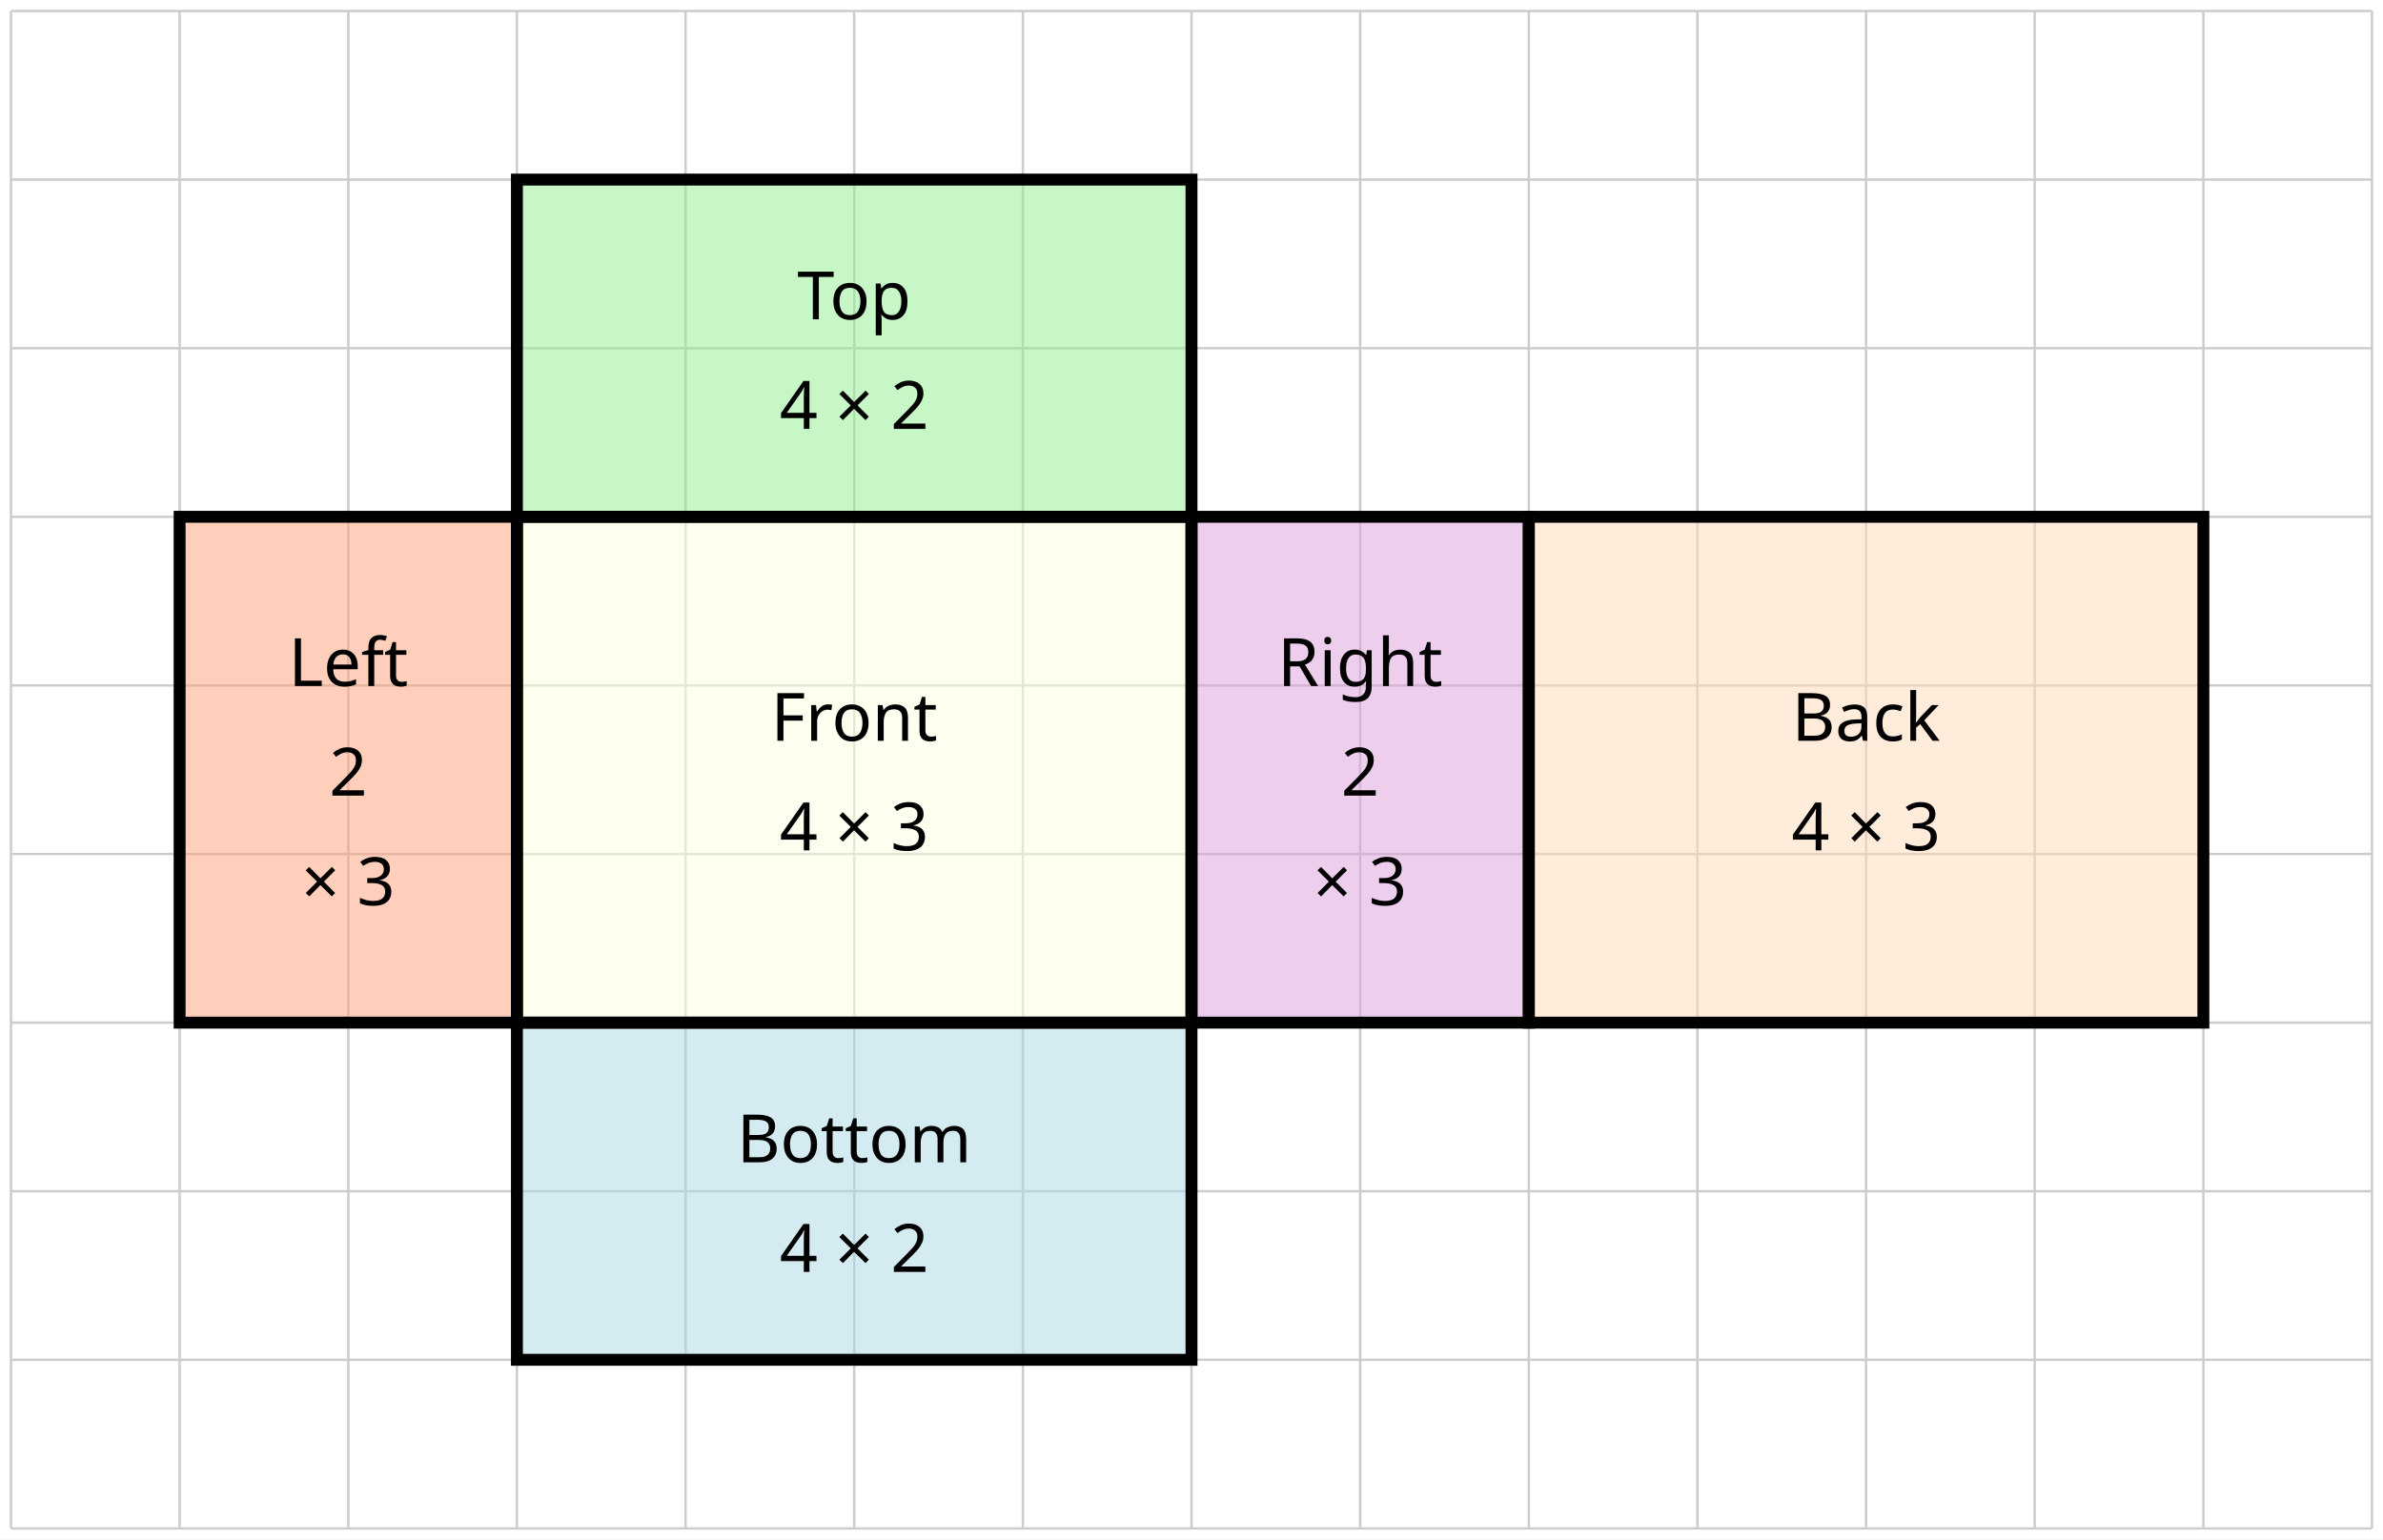
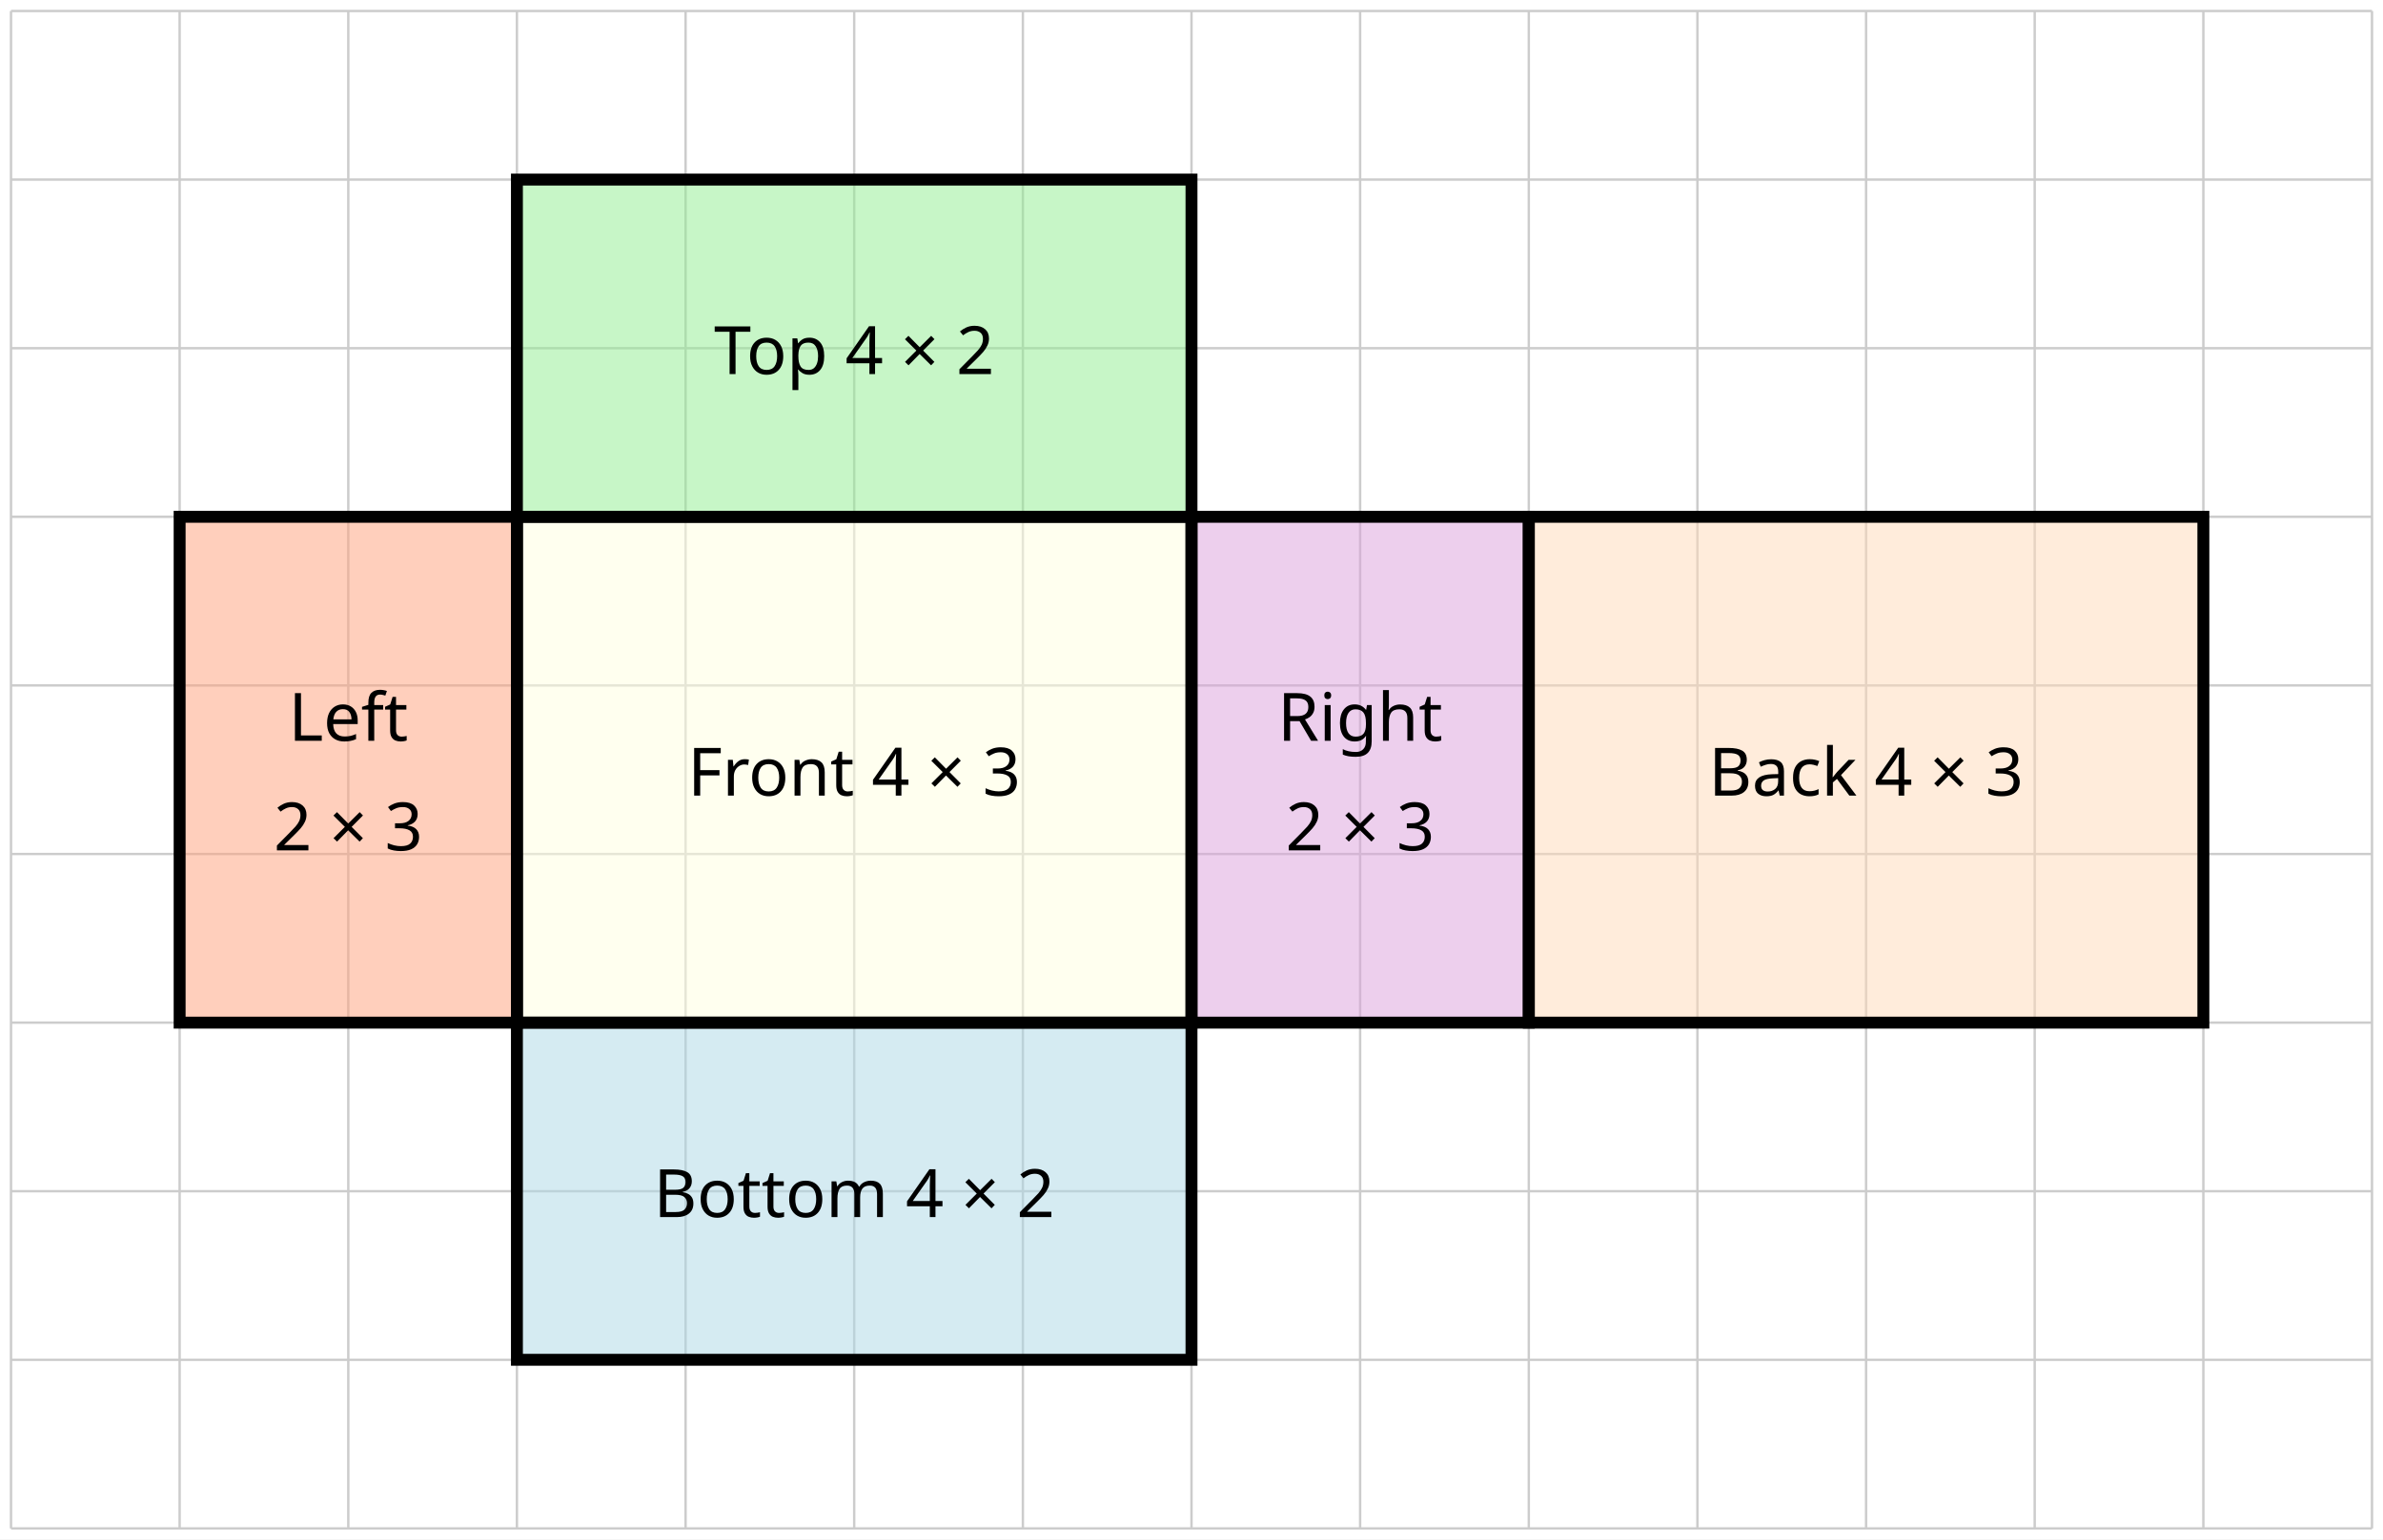
<svg xmlns="http://www.w3.org/2000/svg" width="500" height="323.077" viewBox="0 0 500 323.077">
  <defs>
    <marker id="arrowhead" markerWidth="8" markerHeight="6" refX="8" refY="3" orient="auto">
      <path d="M 0 0 L 8 3 L 0 6 Z" fill="black" />
    </marker>
    <marker id="arrowhead-start" markerWidth="8" markerHeight="6" refX="0" refY="3" orient="auto-start-reverse">
      <path d="M 0 0 L 8 3 L 0 6 Z" fill="black" />
    </marker>
    <style>
    @font-face { font-family: 'NunitoSans'; font-weight: normal; font-style: normal; src: url('/fonts/NunitoSans-Regular.ttf'); }
    @font-face { font-family: 'NunitoSans'; font-weight: bold; font-style: normal; src: url('/fonts/NunitoSans-Bold.ttf'); }
    @font-face { font-family: 'NunitoSans'; font-weight: normal; font-style: italic; src: url('/fonts/NunitoSans-Italic.ttf'); }
    @font-face { font-family: 'NunitoSans'; font-weight: bold; font-style: italic; src: url('/fonts/NunitoSans-BoldItalic.ttf'); }
</style>
  </defs>
  <rect x="0" y="0" width="500" height="323.077" fill="white" />
  <line x1="2.31" y1="320.77" x2="2.31" y2="2.31" stroke="#ccc" stroke-width="0.5" />
  <line x1="37.69" y1="320.77" x2="37.69" y2="2.31" stroke="#ccc" stroke-width="0.5" />
  <line x1="73.08" y1="320.77" x2="73.08" y2="2.31" stroke="#ccc" stroke-width="0.5" />
  <line x1="108.46" y1="320.77" x2="108.46" y2="2.31" stroke="#ccc" stroke-width="0.5" />
  <line x1="143.85" y1="320.77" x2="143.85" y2="2.31" stroke="#ccc" stroke-width="0.5" />
  <line x1="179.23" y1="320.77" x2="179.23" y2="2.31" stroke="#ccc" stroke-width="0.5" />
  <line x1="214.62" y1="320.77" x2="214.62" y2="2.31" stroke="#ccc" stroke-width="0.5" />
  <line x1="250.00" y1="320.77" x2="250.00" y2="2.31" stroke="#ccc" stroke-width="0.5" />
  <line x1="285.38" y1="320.77" x2="285.38" y2="2.31" stroke="#ccc" stroke-width="0.5" />
  <line x1="320.77" y1="320.77" x2="320.77" y2="2.31" stroke="#ccc" stroke-width="0.5" />
  <line x1="356.15" y1="320.77" x2="356.15" y2="2.31" stroke="#ccc" stroke-width="0.5" />
  <line x1="391.54" y1="320.77" x2="391.54" y2="2.31" stroke="#ccc" stroke-width="0.5" />
  <line x1="426.92" y1="320.77" x2="426.92" y2="2.31" stroke="#ccc" stroke-width="0.5" />
  <line x1="462.31" y1="320.77" x2="462.31" y2="2.31" stroke="#ccc" stroke-width="0.5" />
  <line x1="497.69" y1="320.77" x2="497.69" y2="2.31" stroke="#ccc" stroke-width="0.5" />
  <line x1="2.31" y1="320.77" x2="497.69" y2="320.77" stroke="#ccc" stroke-width="0.5" />
  <line x1="2.31" y1="285.38" x2="497.69" y2="285.38" stroke="#ccc" stroke-width="0.5" />
  <line x1="2.31" y1="250.00" x2="497.69" y2="250.00" stroke="#ccc" stroke-width="0.5" />
  <line x1="2.31" y1="214.62" x2="497.69" y2="214.62" stroke="#ccc" stroke-width="0.5" />
  <line x1="2.31" y1="179.23" x2="497.69" y2="179.23" stroke="#ccc" stroke-width="0.5" />
  <line x1="2.31" y1="143.85" x2="497.69" y2="143.85" stroke="#ccc" stroke-width="0.5" />
  <line x1="2.31" y1="108.46" x2="497.69" y2="108.46" stroke="#ccc" stroke-width="0.5" />
  <line x1="2.31" y1="73.08" x2="497.69" y2="73.08" stroke="#ccc" stroke-width="0.5" />
  <line x1="2.31" y1="37.69" x2="497.69" y2="37.69" stroke="#ccc" stroke-width="0.5" />
  <line x1="2.31" y1="2.31" x2="497.69" y2="2.31" stroke="#ccc" stroke-width="0.5" />
  <polygon data-ir-id="__pydsl_poly_5" data-role="fill" points="108.46,285.38 250.00,285.38 250.00,214.62 108.46,214.62" fill="lightblue" fill-opacity="0.5" stroke="none" />
  <polygon data-ir-id="__pydsl_poly_10" data-role="fill" points="108.46,214.62 250.00,214.62 250.00,108.46 108.46,108.46" fill="lightyellow" fill-opacity="0.5" stroke="none" />
  <polygon data-ir-id="__pydsl_poly_15" data-role="fill" points="108.46,108.46 250.00,108.46 250.00,37.69 108.46,37.69" fill="lightgreen" fill-opacity="0.5" stroke="none" />
  <polygon data-ir-id="__pydsl_poly_20" data-role="fill" points="37.69,214.62 108.46,214.62 108.46,108.46 37.69,108.46" fill="lightsalmon" fill-opacity="0.5" stroke="none" />
  <polygon data-ir-id="__pydsl_poly_25" data-role="fill" points="250.00,214.62 320.77,214.62 320.77,108.46 250.00,108.46" fill="plum" fill-opacity="0.5" stroke="none" />
  <polygon data-ir-id="__pydsl_poly_30" data-role="fill" points="320.77,214.62 462.31,214.62 462.31,108.46 320.77,108.46" fill="peachpuff" fill-opacity="0.5" stroke="none" />
  <polygon data-ir-id="__pydsl_poly_5" data-type="polygon" data-vertices="__pydsl_pt_1,__pydsl_pt_2,__pydsl_pt_3,__pydsl_pt_4" points="108.46,285.38 250.00,285.38 250.00,214.62 108.46,214.62" fill="none" stroke="black" stroke-width="2.5" />
  <polygon data-ir-id="__pydsl_poly_10" data-type="polygon" data-vertices="__pydsl_pt_6,__pydsl_pt_7,__pydsl_pt_8,__pydsl_pt_9" points="108.46,214.62 250.00,214.62 250.00,108.46 108.46,108.46" fill="none" stroke="black" stroke-width="2.5" />
  <polygon data-ir-id="__pydsl_poly_15" data-type="polygon" data-vertices="__pydsl_pt_11,__pydsl_pt_12,__pydsl_pt_13,__pydsl_pt_14" points="108.46,108.46 250.00,108.46 250.00,37.69 108.46,37.69" fill="none" stroke="black" stroke-width="2.5" />
  <polygon data-ir-id="__pydsl_poly_20" data-type="polygon" data-vertices="__pydsl_pt_16,__pydsl_pt_17,__pydsl_pt_18,__pydsl_pt_19" points="37.69,214.62 108.46,214.62 108.46,108.46 37.69,108.46" fill="none" stroke="black" stroke-width="2.5" />
  <polygon data-ir-id="__pydsl_poly_25" data-type="polygon" data-vertices="__pydsl_pt_21,__pydsl_pt_22,__pydsl_pt_23,__pydsl_pt_24" points="250.00,214.62 320.77,214.62 320.77,108.46 250.00,108.46" fill="none" stroke="black" stroke-width="2.5" />
  <polygon data-ir-id="__pydsl_poly_30" data-type="polygon" data-vertices="__pydsl_pt_26,__pydsl_pt_27,__pydsl_pt_28,__pydsl_pt_29" points="320.77,214.62 462.31,214.62 462.31,108.46 320.77,108.46" fill="none" stroke="black" stroke-width="2.5" />
-   <text data-role="label-free-text" data-bbox="151.93,231.50,206.53,245.50" data-label-text="Bottom" x="179.23" y="238.50" font-family="NunitoSans" font-size="14" fill="black" text-anchor="middle" dominant-baseline="central">Bottom</text>
-   <text data-role="label-free-text" data-bbox="156.48,254.50,201.98,268.50" data-label-text="4 × 2" x="179.23" y="261.50" font-family="NunitoSans" font-size="14" fill="black" text-anchor="middle" dominant-baseline="central">4 × 2</text>
-   <text data-role="label-free-text" data-bbox="156.48,143.04,201.98,157.04" data-label-text="Front" x="179.23" y="150.04" font-family="NunitoSans" font-size="14" fill="black" text-anchor="middle" dominant-baseline="central">Front</text>
-   <text data-role="label-free-text" data-bbox="156.48,166.04,201.98,180.04" data-label-text="4 × 3" x="179.23" y="173.04" font-family="NunitoSans" font-size="14" fill="black" text-anchor="middle" dominant-baseline="central">4 × 3</text>
-   <text data-role="label-free-text" data-bbox="165.58,54.58,192.88,68.58" data-label-text="Top" x="179.23" y="61.58" font-family="NunitoSans" font-size="14" fill="black" text-anchor="middle" dominant-baseline="central">Top</text>
-   <text data-role="label-free-text" data-bbox="156.48,77.58,201.98,91.58" data-label-text="4 × 2" x="179.23" y="84.58" font-family="NunitoSans" font-size="14" fill="black" text-anchor="middle" dominant-baseline="central">4 × 2</text>
-   <text data-role="label-free-text" data-bbox="54.88,131.54,91.28,145.54" data-label-text="Left" x="73.08" y="138.54" font-family="NunitoSans" font-size="14" fill="black" text-anchor="middle" dominant-baseline="central">Left</text>
-   <text data-role="label-free-text" data-bbox="68.53,154.54,77.63,168.54" data-label-text="2" x="73.08" y="161.54" font-family="NunitoSans" font-size="14" fill="black" text-anchor="middle" dominant-baseline="central">2</text>
-   <text data-role="label-free-text" data-bbox="59.43,177.54,86.73,191.54" data-label-text="× 3" x="73.08" y="184.54" font-family="NunitoSans" font-size="14" fill="black" text-anchor="middle" dominant-baseline="central">× 3</text>
-   <text data-role="label-free-text" data-bbox="262.63,131.54,308.13,145.54" data-label-text="Right" x="285.38" y="138.54" font-family="NunitoSans" font-size="14" fill="black" text-anchor="middle" dominant-baseline="central">Right</text>
-   <text data-role="label-free-text" data-bbox="280.83,154.54,289.93,168.54" data-label-text="2" x="285.38" y="161.54" font-family="NunitoSans" font-size="14" fill="black" text-anchor="middle" dominant-baseline="central">2</text>
-   <text data-role="label-free-text" data-bbox="271.73,177.54,299.03,191.54" data-label-text="× 3" x="285.38" y="184.54" font-family="NunitoSans" font-size="14" fill="black" text-anchor="middle" dominant-baseline="central">× 3</text>
-   <text data-role="label-free-text" data-bbox="373.34,143.04,409.74,157.04" data-label-text="Back" x="391.54" y="150.04" font-family="NunitoSans" font-size="14" fill="black" text-anchor="middle" dominant-baseline="central">Back</text>
-   <text data-role="label-free-text" data-bbox="368.79,166.04,414.29,180.04" data-label-text="4 × 3" x="391.54" y="173.04" font-family="NunitoSans" font-size="14" fill="black" text-anchor="middle" dominant-baseline="central">4 × 3</text>
+   <text data-role="label-free-text" data-bbox="124.63,243.00,233.83,257.00" data-label-text="Bottom 4 × 2" x="179.23" y="250.00" font-family="NunitoSans" font-size="14" fill="black" text-anchor="middle" dominant-baseline="central">Bottom 4 × 2</text>
+   <text data-role="label-free-text" data-bbox="129.18,154.54,229.28,168.54" data-label-text="Front 4 × 3" x="179.23" y="161.54" font-family="NunitoSans" font-size="14" fill="black" text-anchor="middle" dominant-baseline="central">Front 4 × 3</text>
+   <text data-role="label-free-text" data-bbox="138.28,66.08,220.18,80.08" data-label-text="Top 4 × 2" x="179.23" y="73.08" font-family="NunitoSans" font-size="14" fill="black" text-anchor="middle" dominant-baseline="central">Top 4 × 2</text>
+   <text data-role="label-free-text" data-bbox="54.88,143.04,91.28,157.04" data-label-text="Left" x="73.08" y="150.04" font-family="NunitoSans" font-size="14" fill="black" text-anchor="middle" dominant-baseline="central">Left</text>
+   <text data-role="label-free-text" data-bbox="50.33,166.04,95.83,180.04" data-label-text="2 × 3" x="73.08" y="173.04" font-family="NunitoSans" font-size="14" fill="black" text-anchor="middle" dominant-baseline="central">2 × 3</text>
+   <text data-role="label-free-text" data-bbox="262.63,143.04,308.13,157.04" data-label-text="Right" x="285.38" y="150.04" font-family="NunitoSans" font-size="14" fill="black" text-anchor="middle" dominant-baseline="central">Right</text>
+   <text data-role="label-free-text" data-bbox="262.63,166.04,308.13,180.04" data-label-text="2 × 3" x="285.38" y="173.04" font-family="NunitoSans" font-size="14" fill="black" text-anchor="middle" dominant-baseline="central">2 × 3</text>
+   <text data-role="label-free-text" data-bbox="346.04,154.54,437.04,168.54" data-label-text="Back 4 × 3" x="391.54" y="161.54" font-family="NunitoSans" font-size="14" fill="black" text-anchor="middle" dominant-baseline="central">Back 4 × 3</text>
</svg>
